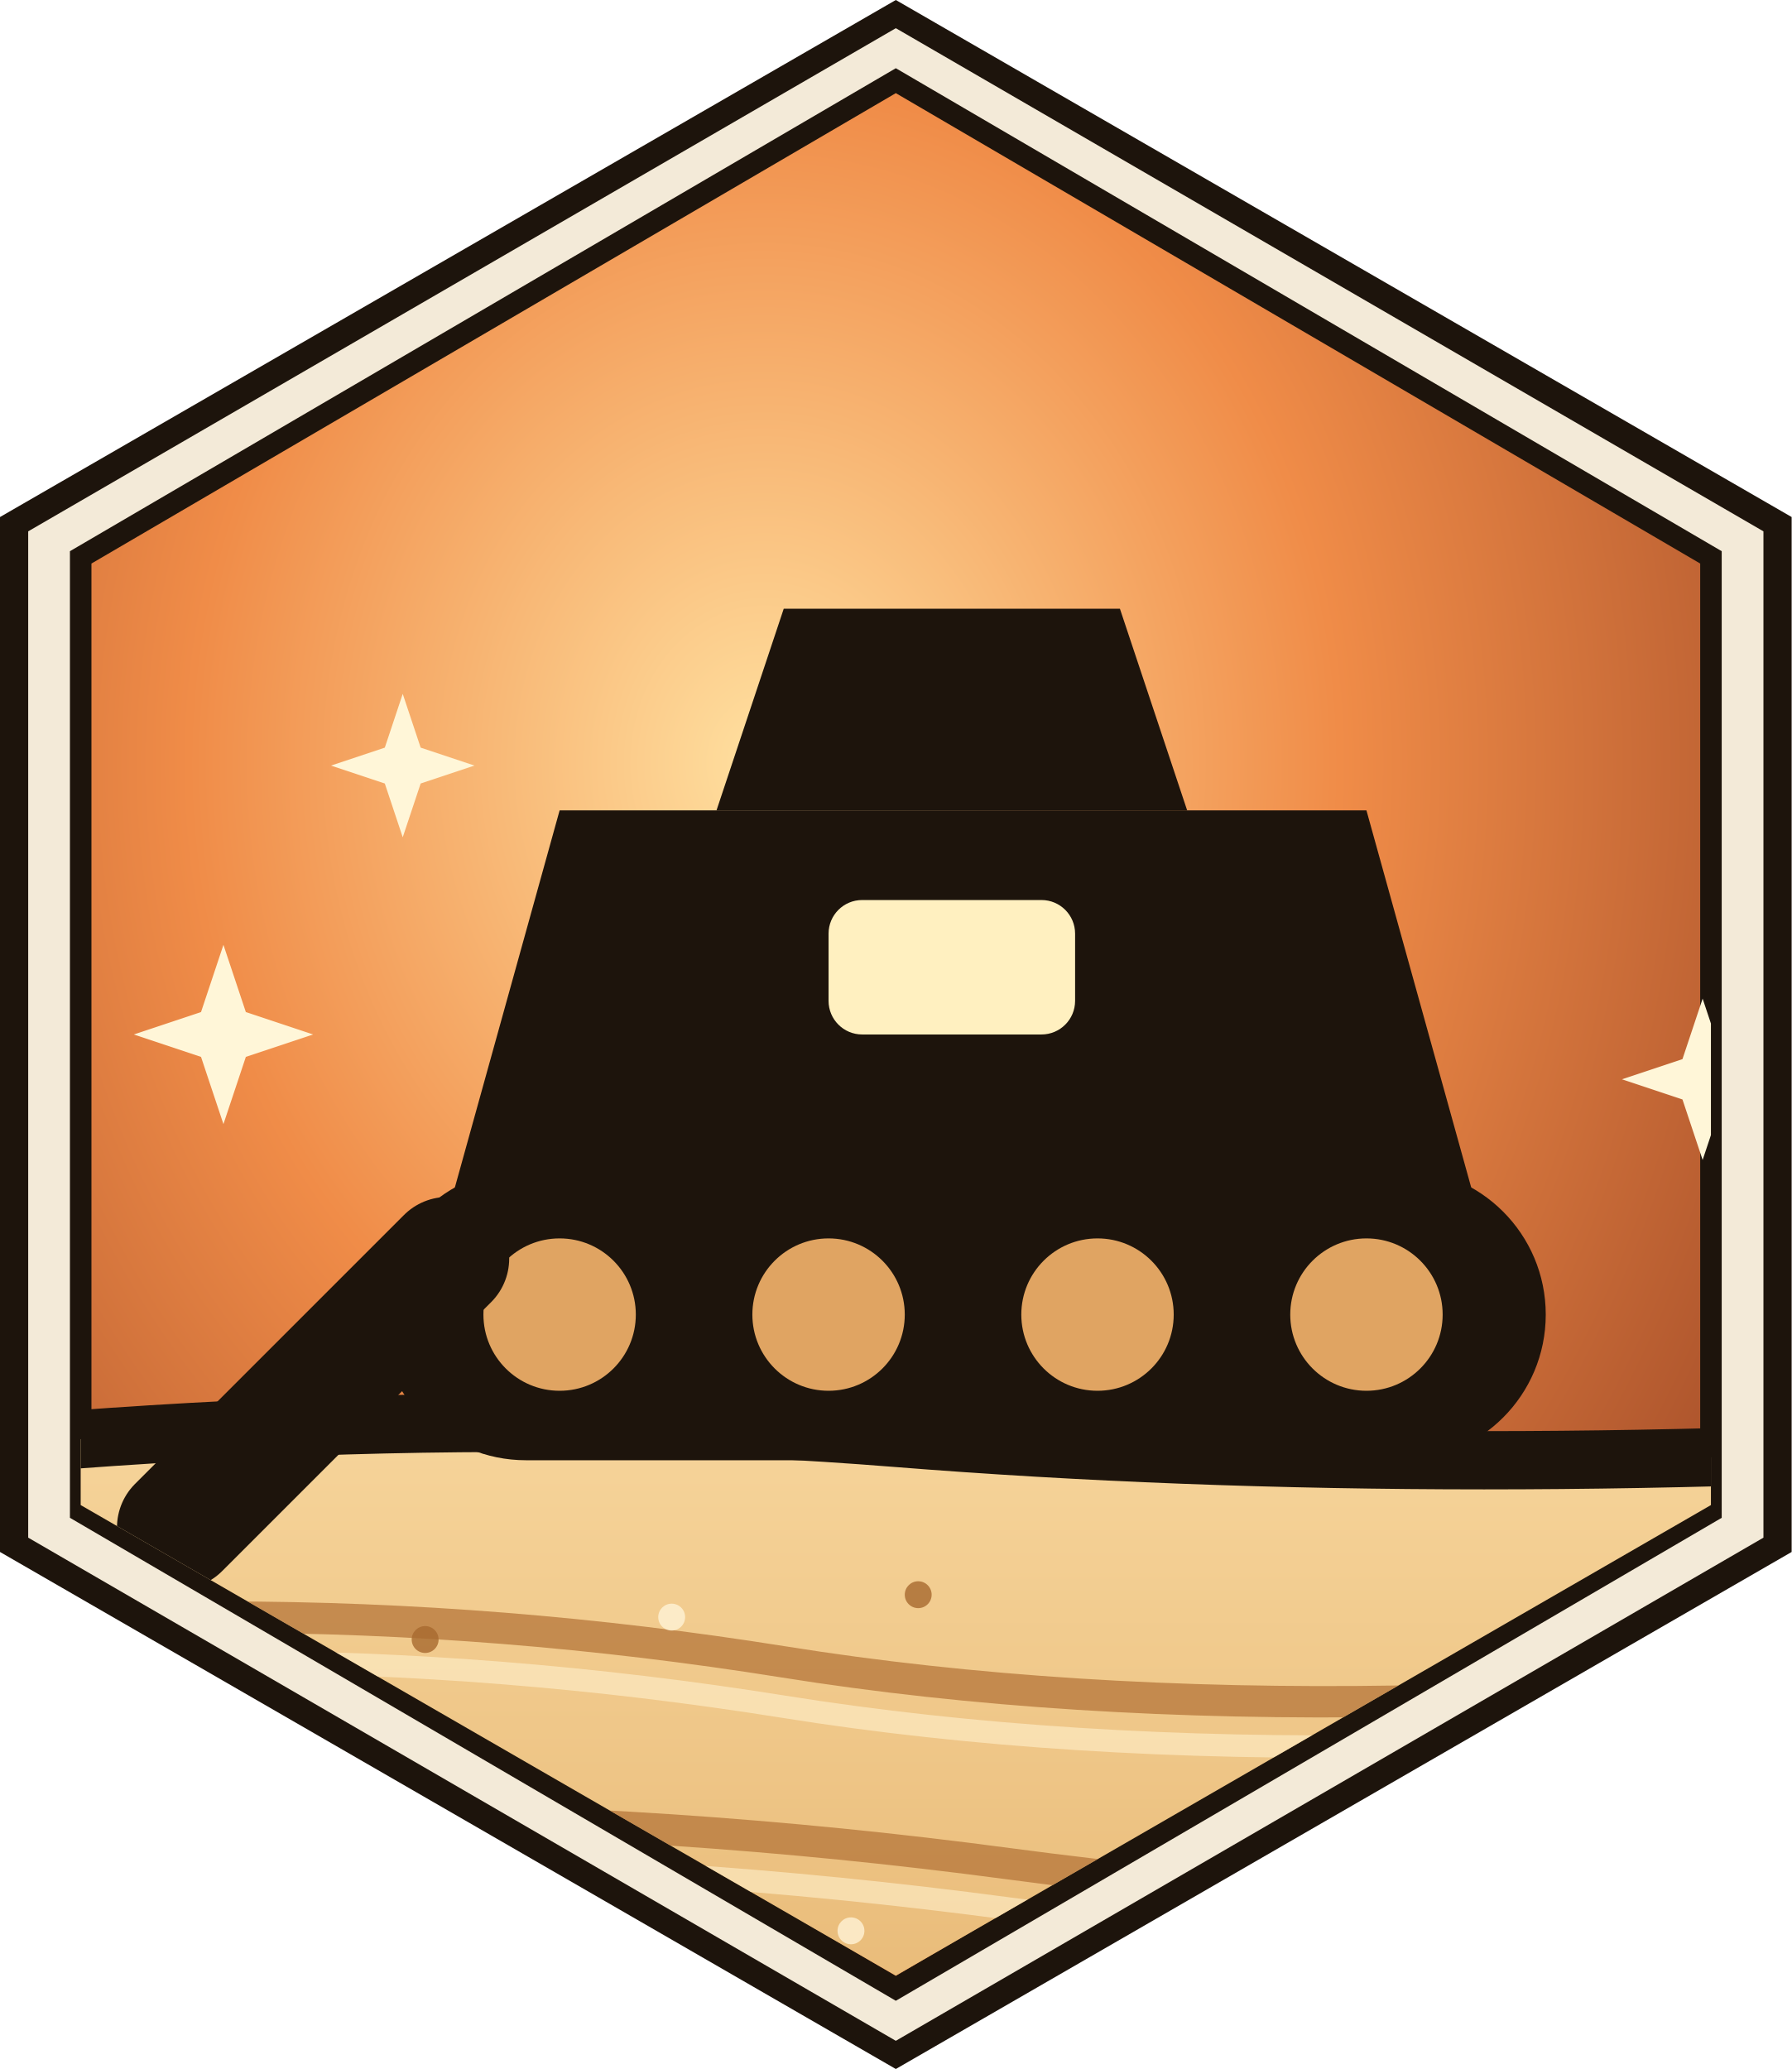
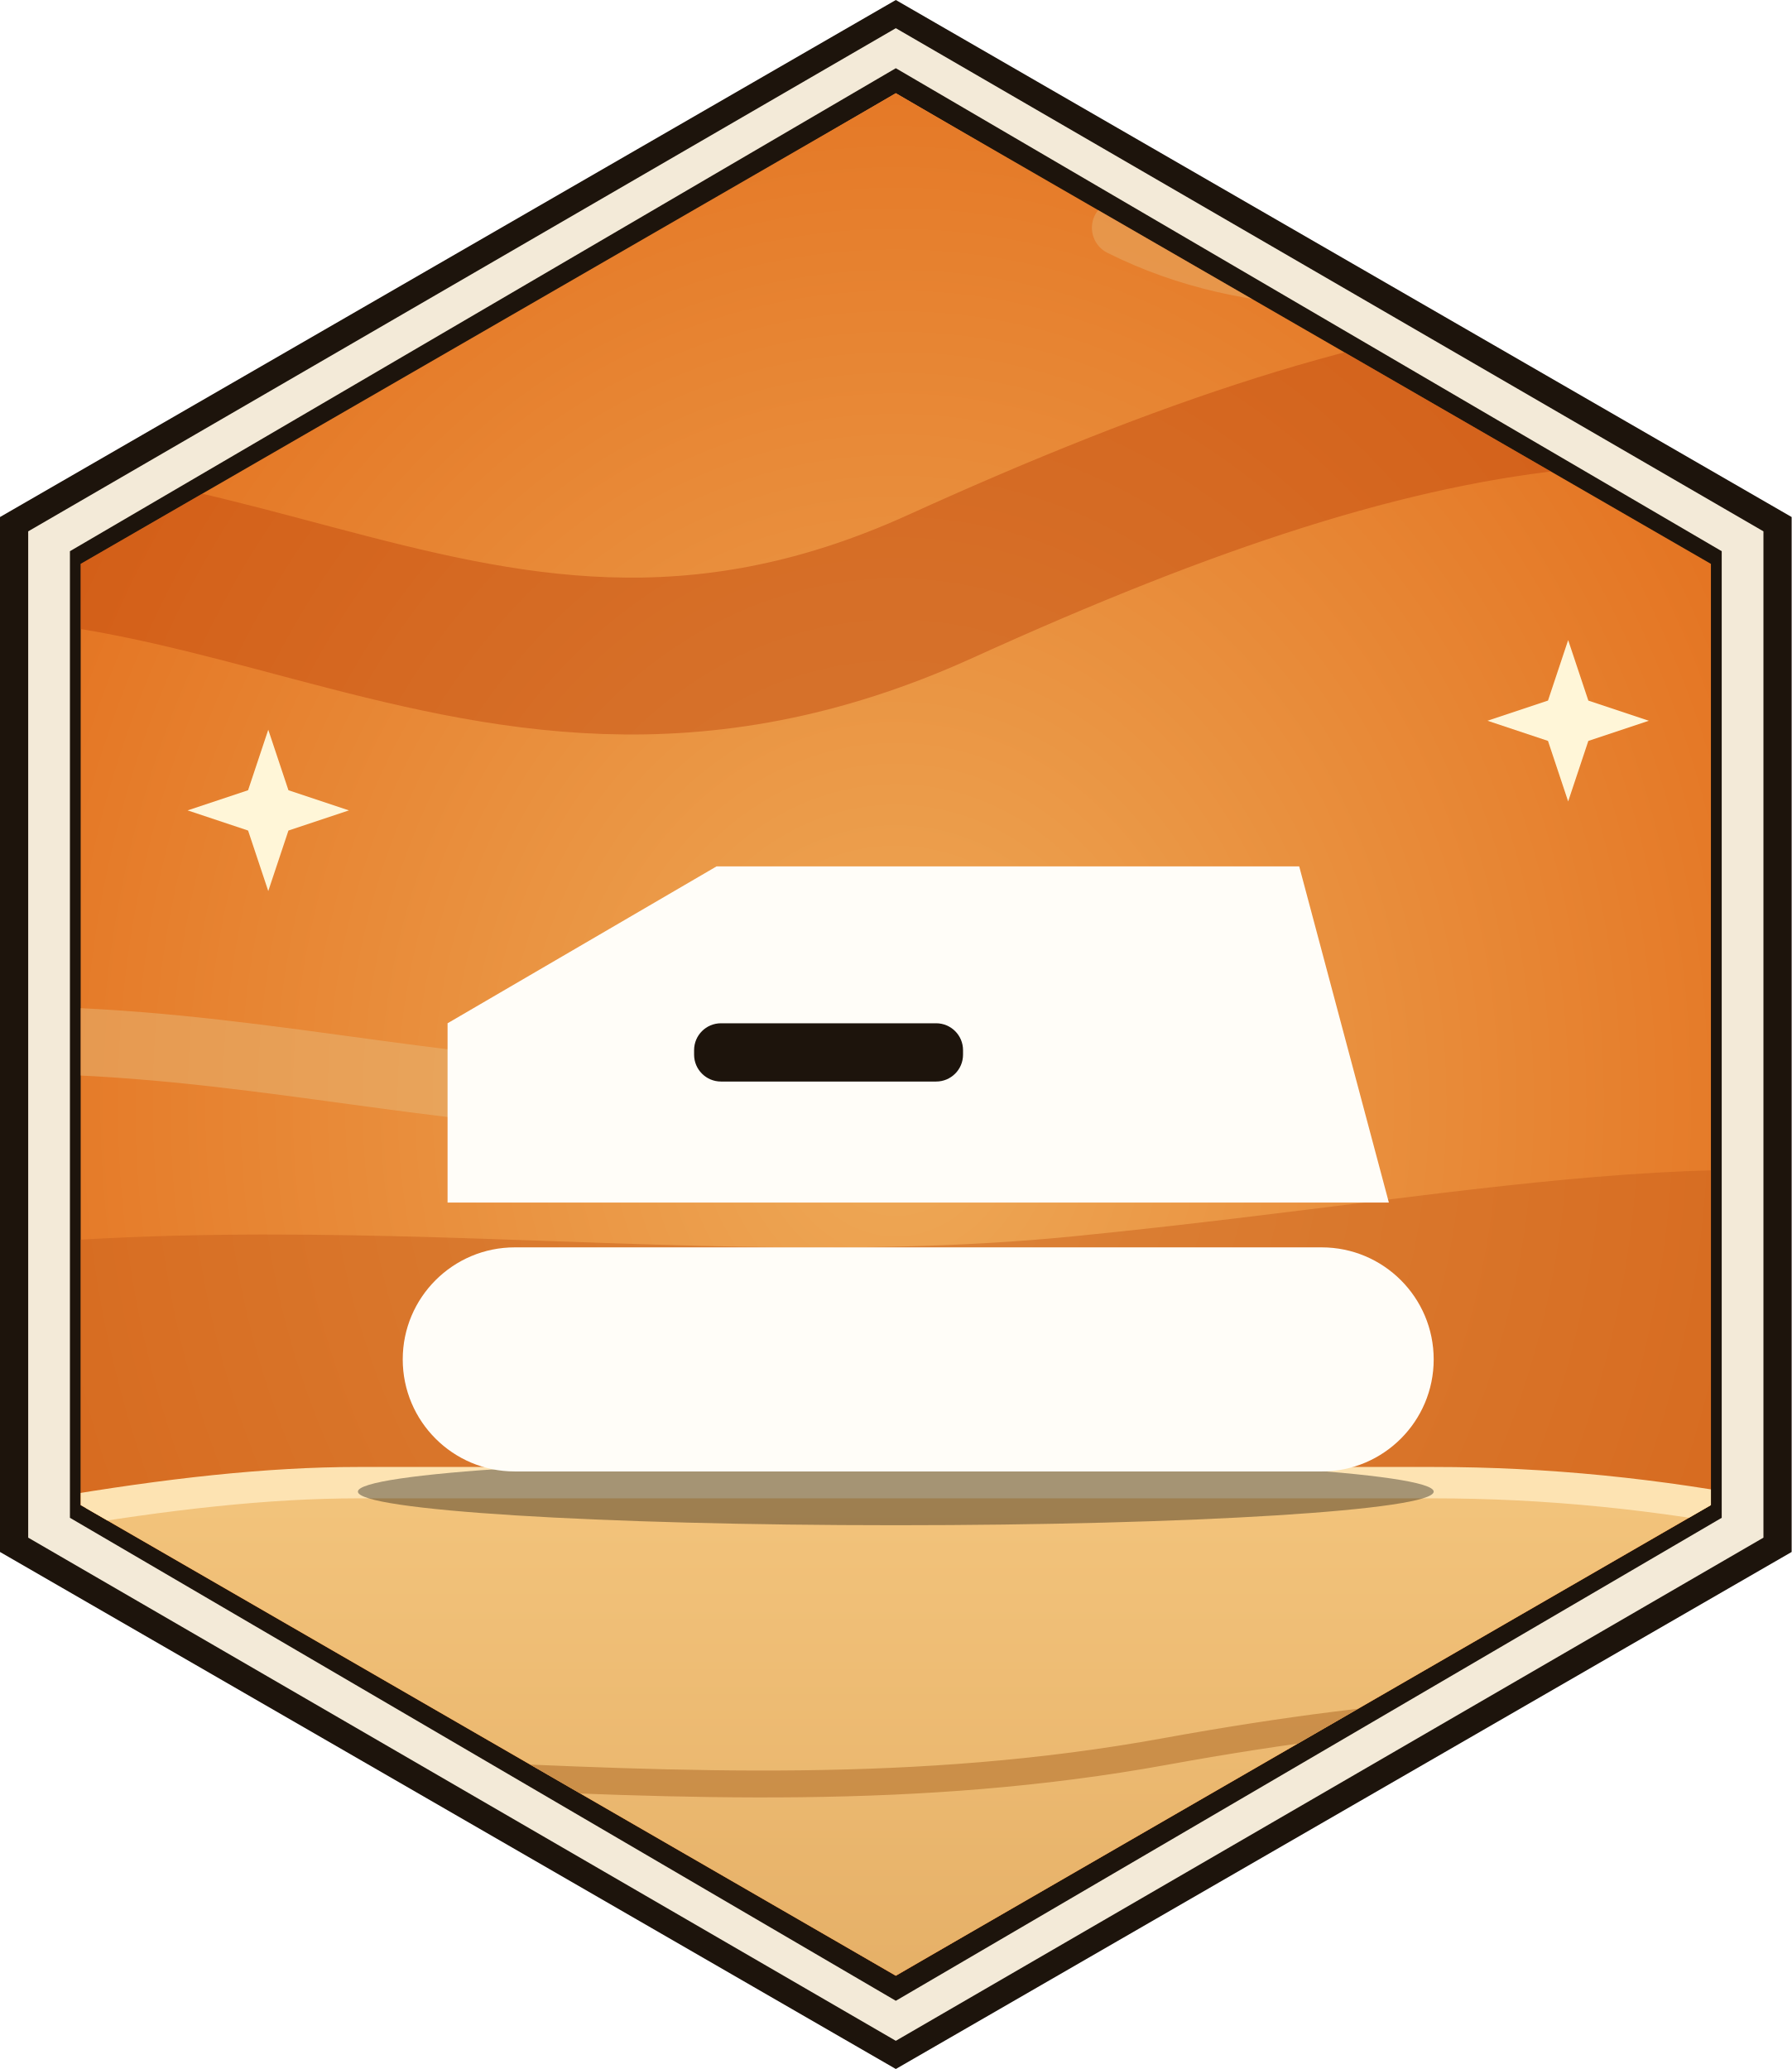
<svg xmlns="http://www.w3.org/2000/svg" viewBox="0 0 413 477" width="413" height="477">
  <defs>
    <radialGradient id="p0" cx="42%" cy="36%" r="70%">
      <stop offset="0.00" stop-color="#ffe0a0" />
      <stop offset="0.50" stop-color="#f08c48" />
      <stop offset="1.00" stop-color="#a8502a" />
    </radialGradient>
  </defs>
  <polygon points="206.5,0.0 413.0,119.2 413.0,357.8 206.5,477.0 0.0,357.8 0.0,119.2" fill="#1d140c" />
  <polygon points="206.5,6.5 406.5,122.5 406.5,354.5 206.5,470.5 6.5,354.5 6.5,122.5" fill="#f3ead8" />
  <polygon points="206.5,18.6 394.4,128.5 394.4,348.5 206.5,458.4 18.6,348.5 18.6,128.5" fill="url(#p0)" stroke="#1d140c" stroke-width="4.96" />
  <g transform="translate(53.7,85.7) scale(3.0562)" />
  <defs>
+     <radialGradient id="spicefield-harvest-face" cx=".5" cy=".45" r=".75">
+       <stop offset="0" stop-color="#eeaa58" />
+       <stop offset=".55" stop-color="#e26a18" />
+       <stop offset="1" stop-color="#923210" />
+     </radialGradient>
    <linearGradient id="spicefield-harvest-sand" x1="0" y1="0" x2="0" y2="1">
-       <stop offset="0" stop-color="#f6d49a" />
-       <stop offset=".6" stop-color="#e3b06a" />
-       <stop offset="1" stop-color="#c98c48" />
+       <stop offset="0" stop-color="#f3c47c" />
+       <stop offset="1" stop-color="#cf8e44" />
    </linearGradient>
    <clipPath id="spicefield-harvest-clip">
      <polygon points="50.00,8.00 86.37,29.00 86.37,71.00 50.00,92.00 13.63,71.00 13.63,29.00" />
    </clipPath>
  </defs>
  <g transform="translate(-51.82 -19.82) scale(5.1663)">
    <g clip-path="url(#spicefield-harvest-clip)">
-       <path d="M-5 70 Q25 66 50 68 T105 68 L105 130 L-5 130Z" fill="url(#spicefield-harvest-sand)" />
-       <path d="M-5 70 Q25 66 50 68 T105 68" fill="none" stroke="#1d140c" stroke-width="2.6" />
-       <path d="M-5 78 Q20 74 45 78 T105 77 M-5 87 Q25 83 55 87 T105 86 M-5 96 Q30 92 60 96 T105 95" fill="none" stroke="#b5763a" stroke-width="1.4" opacity=".75" />
-       <path d="M-5 80 Q20 76 45 80 T105 79 M-5 89 Q25 85 55 89 T105 88" fill="none" stroke="#fff0cc" stroke-width="1" opacity=".6" />
-       <circle cx="0" cy="74" r="0.9" fill="#fff3d6" opacity=".8" />
-       <circle cx="37" cy="91" r="0.6" fill="#a8692e" opacity=".8" />
-       <circle cx="74" cy="82" r="0.6" fill="#fff3d6" opacity=".8" />
-       <circle cx="11" cy="99" r="0.9" fill="#a8692e" opacity=".8" />
-       <circle cx="48" cy="90" r="0.6" fill="#fff3d6" opacity=".8" />
-       <circle cx="85" cy="81" r="0.6" fill="#a8692e" opacity=".8" />
-       <circle cx="22" cy="98" r="0.9" fill="#fff3d6" opacity=".8" />
-       <circle cx="59" cy="89" r="0.6" fill="#a8692e" opacity=".8" />
-       <circle cx="96" cy="80" r="0.6" fill="#fff3d6" opacity=".8" />
-       <circle cx="33" cy="97" r="0.9" fill="#a8692e" opacity=".8" />
-       <circle cx="70" cy="88" r="0.6" fill="#fff3d6" opacity=".8" />
-       <circle cx="7" cy="79" r="0.6" fill="#a8692e" opacity=".8" />
-       <circle cx="44" cy="96" r="0.9" fill="#fff3d6" opacity=".8" />
-       <circle cx="81" cy="87" r="0.6" fill="#a8692e" opacity=".8" />
-       <circle cx="18" cy="78" r="0.6" fill="#fff3d6" opacity=".8" />
-       <circle cx="55" cy="95" r="0.9" fill="#a8692e" opacity=".8" />
-       <circle cx="92" cy="86" r="0.6" fill="#fff3d6" opacity=".8" />
-       <circle cx="29" cy="77" r="0.6" fill="#a8692e" opacity=".8" />
-       <circle cx="66" cy="94" r="0.9" fill="#fff3d6" opacity=".8" />
-       <circle cx="3" cy="85" r="0.6" fill="#a8692e" opacity=".8" />
-       <circle cx="40" cy="76" r="0.6" fill="#fff3d6" opacity=".8" />
-       <circle cx="77" cy="93" r="0.9" fill="#a8692e" opacity=".8" />
-       <circle cx="14" cy="84" r="0.6" fill="#fff3d6" opacity=".8" />
-       <circle cx="51" cy="75" r="0.6" fill="#a8692e" opacity=".8" />
-       <circle cx="88" cy="92" r="0.9" fill="#fff3d6" opacity=".8" />
-       <circle cx="25" cy="83" r="0.6" fill="#a8692e" opacity=".8" />
-       <path d="M30 58 L35 40 L71 40 L76 58Z" fill="#1d140c" />
-       <path d="M42 40 L45 31 L60 31 L63 40Z" fill="#1d140c" />
-       <rect x="47" y="44" width="11" height="6" rx="1.5" fill="#fff0c0" />
-       <rect x="27" y="56" width="52" height="13" rx="6.5" fill="#1d140c" />
-       <circle cx="35" cy="62.5" r="3.4" fill="#e0a462" />
-       <circle cx="47" cy="62.5" r="3.4" fill="#e0a462" />
-       <circle cx="59" cy="62.5" r="3.4" fill="#e0a462" />
-       <circle cx="71" cy="62.5" r="3.4" fill="#e0a462" />
-       <path d="M30 60 L18 72" stroke="#1d140c" stroke-width="5.5" stroke-linecap="round" />
-       <path d="M14 75.6 L15.1 78.9 L18.4 80 L15.1 81.1 L14 84.4 L12.9 81.1 L9.6 80 L12.9 78.9Z" fill="#fff6d8" />
-       <path d="M84 78.8 L85.3 82.7 L89.2 84 L85.3 85.3 L84 89.2 L82.7 85.3 L78.8 84 L82.7 82.7Z" fill="#fff6d8" />
-       <path d="M36 86.4 L36.9 89.1 L39.6 90 L36.9 90.9 L36 93.6 L35.1 90.9 L32.4 90 L35.1 89.1Z" fill="#fff6d8" />
-       <path d="M64 88 L65.0 91.0 L68 92 L65.0 93.0 L64 96 L63.0 93.0 L60 92 L63.0 91.0Z" fill="#fff6d8" />
-       <path d="M20 46 L21.0 49.0 L24 50 L21.0 51.0 L20 54 L19.0 51.0 L16 50 L19.0 49.0Z" fill="#fff6d8" />
-       <path d="M28 34.8 L28.8 37.2 L31.2 38 L28.8 38.8 L28 41.2 L27.2 38.8 L24.8 38 L27.2 37.2Z" fill="#fff6d8" />
-       <path d="M86 48.4 L86.9 51.1 L89.6 52 L86.9 52.9 L86 55.6 L85.1 52.9 L82.4 52 L85.1 51.1Z" fill="#fff6d8" />
+       <rect x="-10" y="-10" width="120" height="140" fill="url(#spicefield-harvest-face)" />
+       <g fill="none" stroke-linecap="round">
+         <path d="M-4 30 C18 22 30 40 52 30 S88 18 104 26" stroke="#bf440c" stroke-width="7" opacity=".45" />
+         <path d="M-4 52 C20 46 34 58 56 50" stroke="#e8b878" stroke-width="3" opacity=".5" />
+         <path d="M60 14 C72 20 86 12 104 16" stroke="#e8b878" stroke-width="2.5" opacity=".4" />
+       </g>
+       <path d="M-5 62 C18 56 38 61 58 59 S88 54 105 58 L105 130 L-5 130Z" fill="#c9601c" opacity=".5" />
+       <path d="M-5 75 C8 72 18 70 26 70 H74 C84 70 94 72 105 76 L105 130 L-5 130Z" fill="url(#spicefield-harvest-sand)" />
+       <path d="M-5 75 C8 72 18 70 26 70 H74 C84 70 94 72 105 76" fill="none" stroke="#fde3b2" stroke-width="1.4" />
+       <path d="M-5 84 C20 80 40 86 62 82 S92 81 105 84 M8 94 C30 90 52 96 76 92" fill="none" stroke="#b5732f" stroke-width="1.2" opacity=".6" />
+       <ellipse cx="50" cy="70.4" rx="24" ry="1.5" fill="#000" opacity=".35" />
+       <path d="M30 57.5 V49.5 L42 42.5 H68 L72 57.5Z" fill="#fffdf8" />
+       <rect x="41" y="49.5" width="12" height="2.6" rx="1.2" fill="#1d140c" />
+       <rect x="28" y="59.5" width="46" height="10" rx="5" fill="#fffdf8" />
+       <path d="M16 77.6 L17.1 80.9 L20.4 82 L17.1 83.1 L16 86.4 L14.9 83.1 L11.6 82 L14.9 80.9Z" fill="#fff6d8" />
+       <path d="M84 79.2 L85.2 82.8 L88.8 84 L85.2 85.2 L84 88.8 L82.8 85.2 L79.2 84 L82.8 82.8Z" fill="#fff6d8" />
+       <path d="M22 36.4 L22.9 39.1 L25.6 40 L22.9 40.9 L22 43.6 L21.1 40.9 L18.4 40 L21.1 39.1Z" fill="#fff6d8" />
+       <path d="M80 32.4 L80.9 35.1 L83.6 36 L80.9 36.9 L80 39.6 L79.1 36.9 L76.4 36 L79.1 35.1Z" fill="#fff6d8" />
    </g>
  </g>
</svg>
